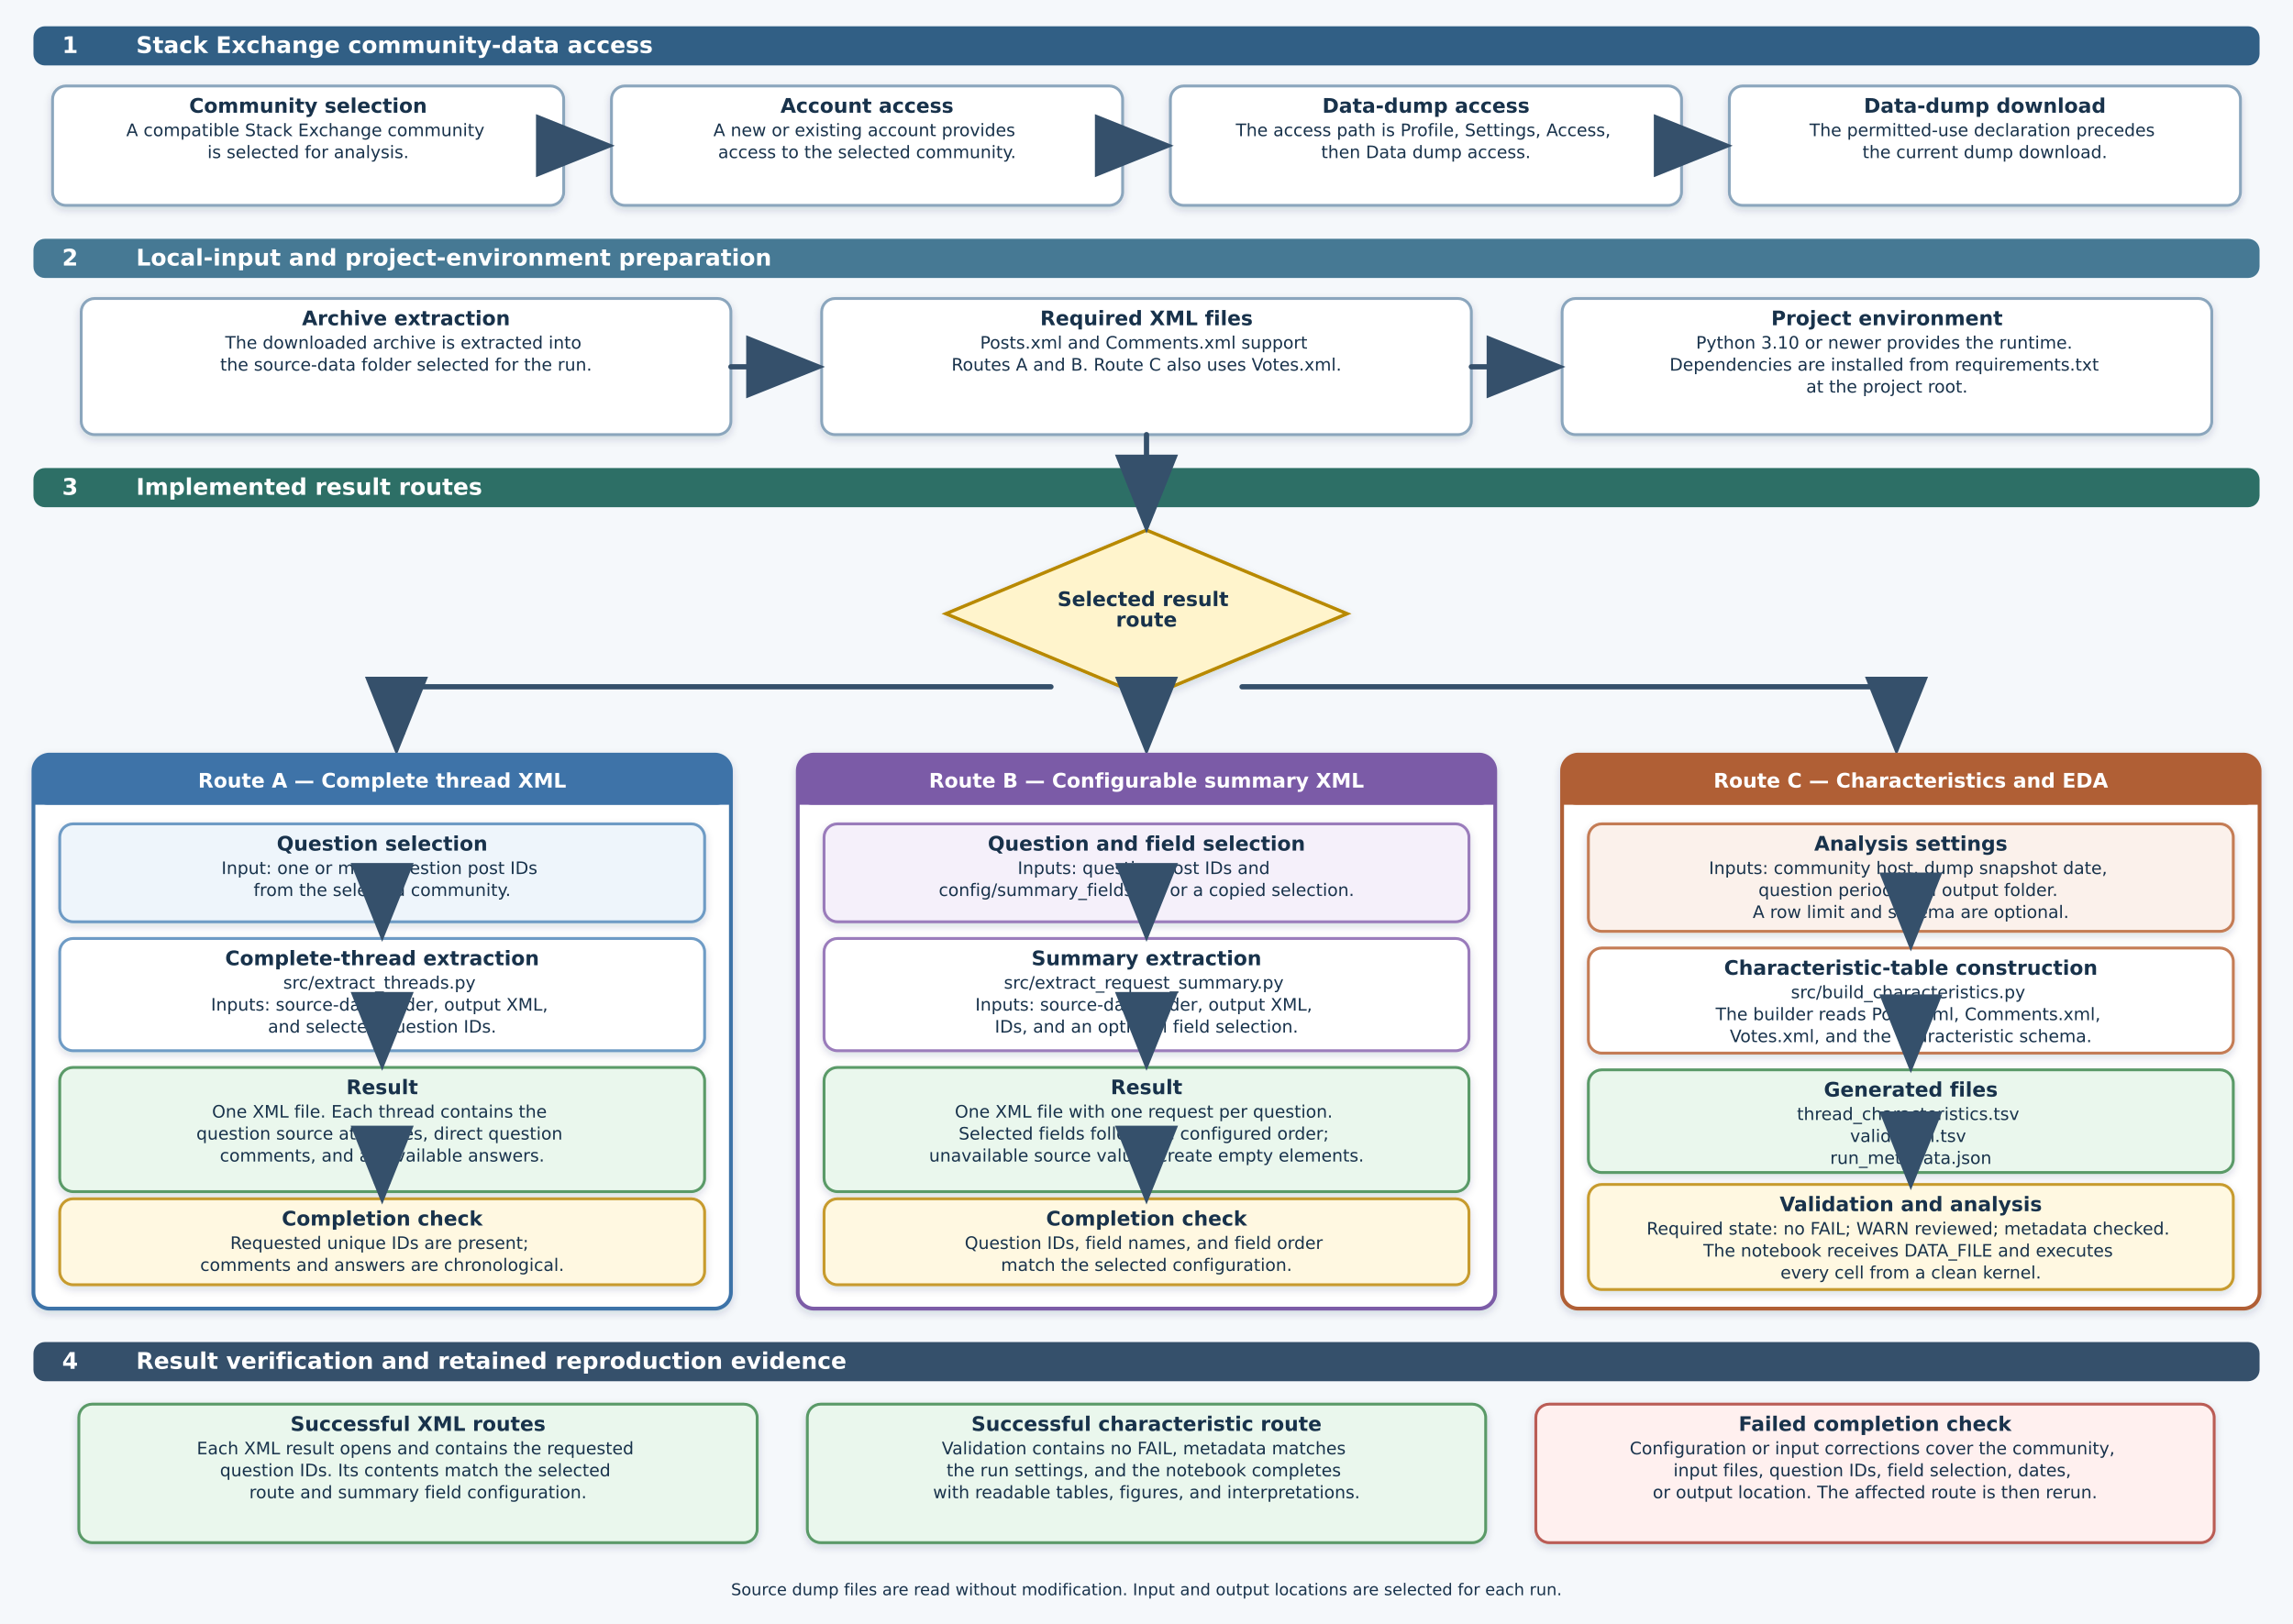
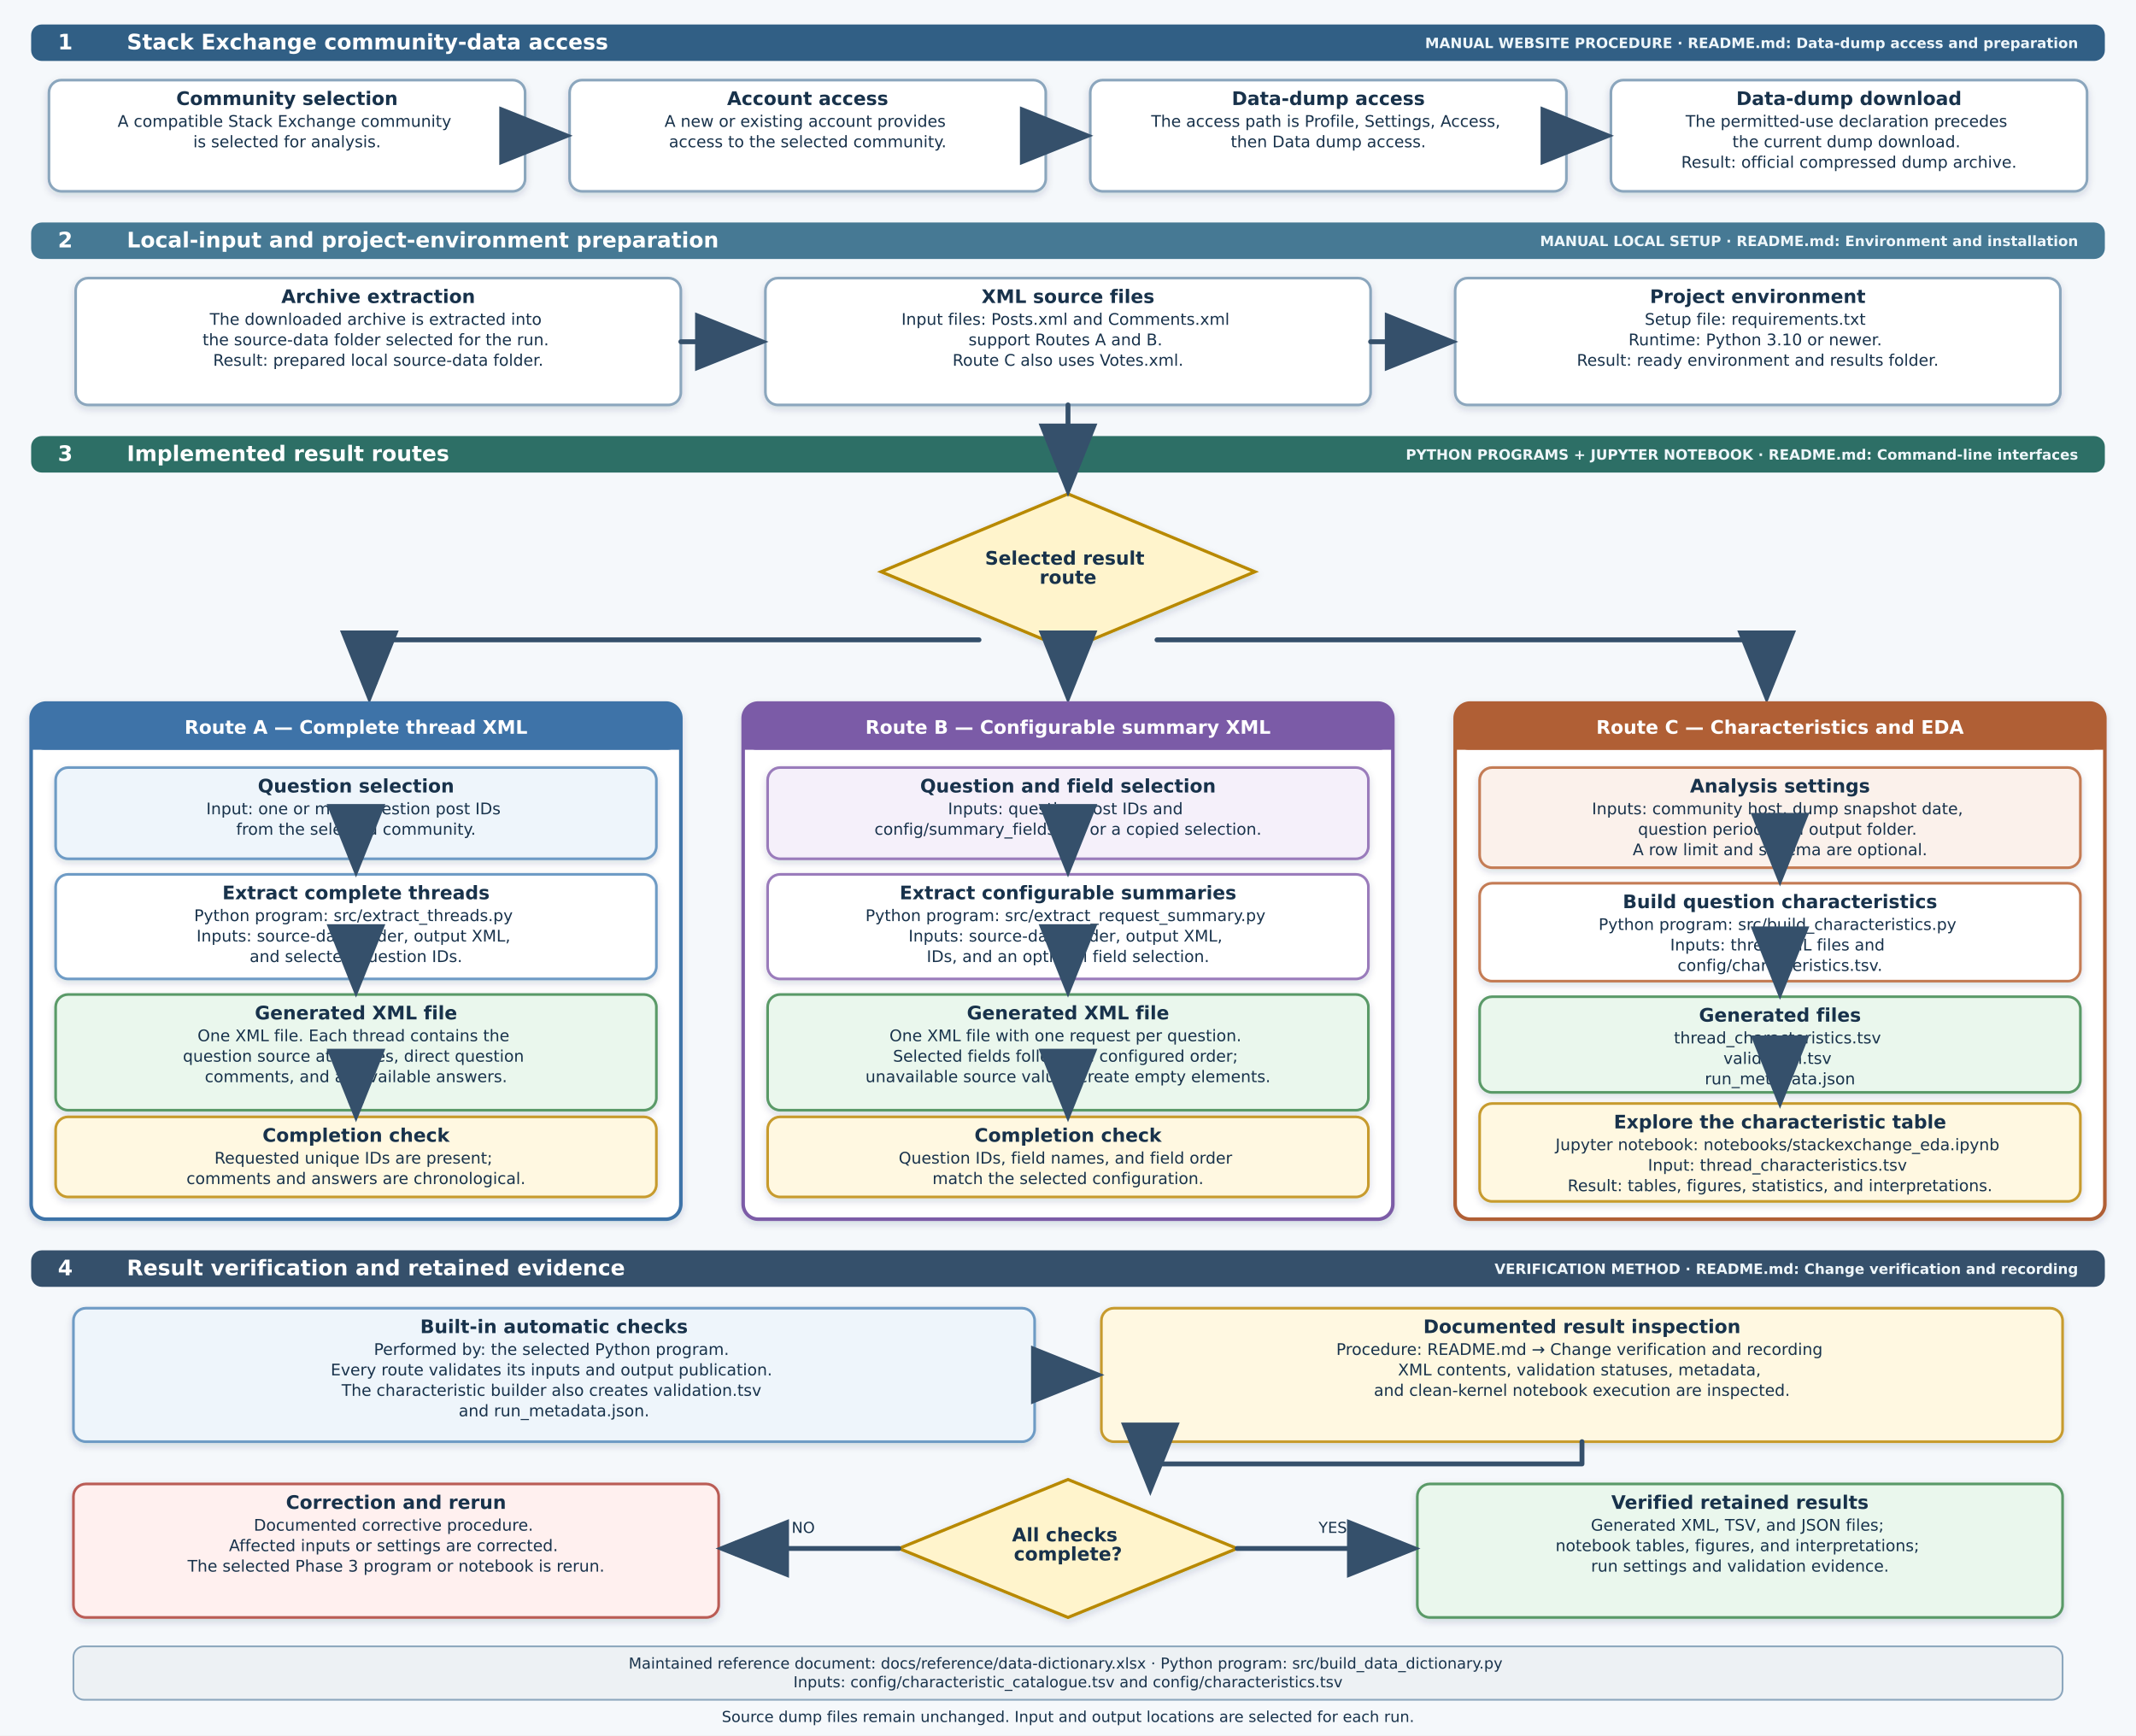
- <svg xmlns="http://www.w3.org/2000/svg" width="4800" height="3400" viewBox="0 0 4800 3400" role="img" aria-labelledby="title description">
+ <svg xmlns="http://www.w3.org/2000/svg" width="4800" height="3900" viewBox="0 0 4800 3900" role="img" aria-labelledby="title description">
  <defs>
    <marker id="arrow" markerWidth="18" markerHeight="18" refX="13" refY="6" orient="auto" markerUnits="strokeWidth">
      <path d="M0,0 L0,12 L15,6 z" fill="#35506b" />
    </marker>
    <filter id="shadow" x="-10%" y="-10%" width="120%" height="130%">
      <feDropShadow dx="0" dy="7" stdDeviation="8" flood-color="#17324d" flood-opacity="0.16" />
    </filter>
    <style>
        text { font-family: "DejaVu Sans", Arial, sans-serif; fill: #18324b; }
        .phase { font-size: 48px; font-weight: 700; fill: white; }
        .box-title { font-size: 42px; font-weight: 700; }
        .box-body { font-size: 36px; font-weight: 400; font-style: normal; }
        .route-title { font-size: 42px; font-weight: 700; fill: white; }
+         .phase-meta { font-size: 32px; font-weight: 600; fill: #eef6fa; }
        .small { font-size: 34px; font-style: normal; }
        .arrow { stroke: #35506b; stroke-width: 11; fill: none;
                 marker-end: url(#arrow); stroke-linecap: round;
                 stroke-linejoin: round; }
      </style>
  </defs>
-   <rect width="4800" height="3400" fill="#f5f8fb" />
+   <rect width="4800" height="3900" fill="#f5f8fb" />
  <rect x="70" y="55" width="4660" height="82" rx="24" fill="#315f85" />
  <text x="130" y="111" text-anchor="start" class="phase">
    <tspan x="130" dy="0">1</tspan>
  </text>
  <text x="285" y="111" text-anchor="start" class="phase">
    <tspan x="285" dy="0">Stack Exchange community-data access</tspan>
  </text>
+   <text x="4670" y="108" text-anchor="end" class="phase-meta">
+     <tspan x="4670" dy="0">MANUAL WEBSITE PROCEDURE · README.md: Data-dump access and preparation</tspan>
+   </text>
  <rect x="110" y="180" width="1070" height="250" rx="28" fill="#ffffff" stroke="#8ba6bd" stroke-width="6" filter="url(#shadow)" />
  <text x="645" y="236" text-anchor="middle" class="box-title">
    <tspan x="645" dy="0">Community selection</tspan>
  </text>
  <text x="645" y="285" text-anchor="middle" class="box-body">
    <tspan x="645" dy="0">A compatible Stack Exchange community</tspan>
    <tspan x="645" dy="46">is selected for analysis.</tspan>
  </text>
  <rect x="1280" y="180" width="1070" height="250" rx="28" fill="#ffffff" stroke="#8ba6bd" stroke-width="6" filter="url(#shadow)" />
  <text x="1815" y="236" text-anchor="middle" class="box-title">
    <tspan x="1815" dy="0">Account access</tspan>
  </text>
  <text x="1815" y="285" text-anchor="middle" class="box-body">
    <tspan x="1815" dy="0">A new or existing account provides</tspan>
    <tspan x="1815" dy="46">access to the selected community.</tspan>
  </text>
  <rect x="2450" y="180" width="1070" height="250" rx="28" fill="#ffffff" stroke="#8ba6bd" stroke-width="6" filter="url(#shadow)" />
  <text x="2985" y="236" text-anchor="middle" class="box-title">
    <tspan x="2985" dy="0">Data-dump access</tspan>
  </text>
  <text x="2985" y="285" text-anchor="middle" class="box-body">
    <tspan x="2985" dy="0">The access path is Profile, Settings, Access,</tspan>
    <tspan x="2985" dy="46">then Data dump access.</tspan>
  </text>
  <rect x="3620" y="180" width="1070" height="250" rx="28" fill="#ffffff" stroke="#8ba6bd" stroke-width="6" filter="url(#shadow)" />
  <text x="4155" y="236" text-anchor="middle" class="box-title">
    <tspan x="4155" dy="0">Data-dump download</tspan>
  </text>
  <text x="4155" y="285" text-anchor="middle" class="box-body">
    <tspan x="4155" dy="0">The permitted-use declaration precedes</tspan>
    <tspan x="4155" dy="46">the current dump download.</tspan>
+     <tspan x="4155" dy="46">Result: official compressed dump archive.</tspan>
  </text>
  <path class="arrow" d="M1180,305 L1265,305" />
  <polygon points="1241,287 1241,323 1271,305" fill="#35506b" />
  <path class="arrow" d="M2350,305 L2435,305" />
  <polygon points="2411,287 2411,323 2441,305" fill="#35506b" />
  <path class="arrow" d="M3520,305 L3605,305" />
  <polygon points="3581,287 3581,323 3611,305" fill="#35506b" />
  <rect x="70" y="500" width="4660" height="82" rx="24" fill="#467994" />
  <text x="130" y="556" text-anchor="start" class="phase">
    <tspan x="130" dy="0">2</tspan>
  </text>
  <text x="285" y="556" text-anchor="start" class="phase">
    <tspan x="285" dy="0">Local-input and project-environment preparation</tspan>
  </text>
+   <text x="4670" y="553" text-anchor="end" class="phase-meta">
+     <tspan x="4670" dy="0">MANUAL LOCAL SETUP · README.md: Environment and installation</tspan>
+   </text>
  <rect x="170" y="625" width="1360" height="285" rx="28" fill="#ffffff" stroke="#8ba6bd" stroke-width="6" filter="url(#shadow)" />
  <text x="850" y="681" text-anchor="middle" class="box-title">
    <tspan x="850" dy="0">Archive extraction</tspan>
  </text>
  <text x="850" y="730" text-anchor="middle" class="box-body">
    <tspan x="850" dy="0">The downloaded archive is extracted into</tspan>
    <tspan x="850" dy="46">the source-data folder selected for the run.</tspan>
+     <tspan x="850" dy="46">Result: prepared local source-data folder.</tspan>
  </text>
  <rect x="1720" y="625" width="1360" height="285" rx="28" fill="#ffffff" stroke="#8ba6bd" stroke-width="6" filter="url(#shadow)" />
  <text x="2400" y="681" text-anchor="middle" class="box-title">
-     <tspan x="2400" dy="0">Required XML files</tspan>
+     <tspan x="2400" dy="0">XML source files</tspan>
  </text>
  <text x="2400" y="730" text-anchor="middle" class="box-body">
-     <tspan x="2400" dy="0">Posts.xml and Comments.xml support</tspan>
-     <tspan x="2400" dy="46">Routes A and B. Route C also uses Votes.xml.</tspan>
+     <tspan x="2400" dy="0">Input files: Posts.xml and Comments.xml</tspan>
+     <tspan x="2400" dy="46">support Routes A and B.</tspan>
+     <tspan x="2400" dy="46">Route C also uses Votes.xml.</tspan>
  </text>
  <rect x="3270" y="625" width="1360" height="285" rx="28" fill="#ffffff" stroke="#8ba6bd" stroke-width="6" filter="url(#shadow)" />
  <text x="3950" y="681" text-anchor="middle" class="box-title">
    <tspan x="3950" dy="0">Project environment</tspan>
  </text>
  <text x="3950" y="730" text-anchor="middle" class="box-body">
-     <tspan x="3950" dy="0">Python 3.10 or newer provides the runtime.</tspan>
-     <tspan x="3950" dy="46">Dependencies are installed from requirements.txt</tspan>
-     <tspan x="3950" dy="46">at the project root.</tspan>
+     <tspan x="3950" dy="0">Setup file: requirements.txt</tspan>
+     <tspan x="3950" dy="46">Runtime: Python 3.10 or newer.</tspan>
+     <tspan x="3950" dy="46">Result: ready environment and results folder.</tspan>
  </text>
  <path class="arrow" d="M1530,768 L1705,768" />
  <polygon points="1681,750 1681,786 1711,768" fill="#35506b" />
  <path class="arrow" d="M3080,768 L3255,768" />
  <polygon points="3231,750 3231,786 3261,768" fill="#35506b" />
  <rect x="70" y="980" width="4660" height="82" rx="24" fill="#2d6f66" />
  <text x="130" y="1036" text-anchor="start" class="phase">
    <tspan x="130" dy="0">3</tspan>
  </text>
  <text x="285" y="1036" text-anchor="start" class="phase">
    <tspan x="285" dy="0">Implemented result routes</tspan>
+   </text>
+   <text x="4670" y="1033" text-anchor="end" class="phase-meta">
+     <tspan x="4670" dy="0">PYTHON PROGRAMS + JUPYTER NOTEBOOK · README.md: Command-line interfaces</tspan>
  </text>
  <path d="M2400,1110 L2820,1285 L2400,1460 L1980,1285 Z" fill="#fff4cc" stroke="#b88900" stroke-width="7" filter="url(#shadow)" />
  <text x="2400" y="1269" text-anchor="middle" class="box-title">
    <tspan x="2400" dy="0">Selected result</tspan>
    <tspan x="2400" dy="43">route</tspan>
  </text>
  <path class="arrow" d="M2400,910 L2400,1095" />
  <polygon points="2382,1071 2418,1071 2400,1101" fill="#35506b" />
  <path class="arrow" d="M2200,1438 L830,1438 L830,1510 L830,1560" />
  <polygon points="812,1536 848,1536 830,1566" fill="#35506b" />
  <path class="arrow" d="M2400,1460 L2400,1560" />
  <polygon points="2382,1536 2418,1536 2400,1566" fill="#35506b" />
  <path class="arrow" d="M2600,1438 L3970,1438 L3970,1510 L3970,1560" />
  <polygon points="3952,1536 3988,1536 3970,1566" fill="#35506b" />
  <rect x="70" y="1580" width="1460" height="1160" rx="34" fill="#ffffff" stroke="#3e73a8" stroke-width="8" filter="url(#shadow)" />
  <rect x="70" y="1580" width="1460" height="105" rx="30" fill="#3e73a8" />
  <rect x="70" y="1645" width="1460" height="40" fill="#3e73a8" />
  <text x="800" y="1649" text-anchor="middle" class="route-title">
    <tspan x="800" dy="0">Route A — Complete thread XML</tspan>
  </text>
  <rect x="125" y="1725" width="1350" height="205" rx="28" fill="#eef5fb" stroke="#6e9bc5" stroke-width="6" filter="url(#shadow)" />
  <text x="800" y="1781" text-anchor="middle" class="box-title">
    <tspan x="800" dy="0">Question selection</tspan>
  </text>
  <text x="800" y="1830" text-anchor="middle" class="box-body">
    <tspan x="800" dy="0">Input: one or more question post IDs</tspan>
    <tspan x="800" dy="46">from the selected community.</tspan>
  </text>
  <rect x="125" y="1965" width="1350" height="235" rx="28" fill="#ffffff" stroke="#6e9bc5" stroke-width="6" filter="url(#shadow)" />
  <text x="800" y="2021" text-anchor="middle" class="box-title">
-     <tspan x="800" dy="0">Complete-thread extraction</tspan>
+     <tspan x="800" dy="0">Extract complete threads</tspan>
  </text>
  <text x="800" y="2070" text-anchor="middle" class="box-body">
-     <tspan x="800" dy="0">src/extract_threads.py</tspan>
+     <tspan x="800" dy="0">Python program: src/extract_threads.py</tspan>
    <tspan x="800" dy="46">Inputs: source-data folder, output XML,</tspan>
    <tspan x="800" dy="46">and selected question IDs.</tspan>
  </text>
  <rect x="125" y="2235" width="1350" height="260" rx="28" fill="#eaf7ed" stroke="#5a9a67" stroke-width="6" filter="url(#shadow)" />
  <text x="800" y="2291" text-anchor="middle" class="box-title">
-     <tspan x="800" dy="0">Result</tspan>
+     <tspan x="800" dy="0">Generated XML file</tspan>
  </text>
  <text x="800" y="2340" text-anchor="middle" class="box-body">
    <tspan x="800" dy="0">One XML file. Each thread contains the</tspan>
    <tspan x="800" dy="46">question source attributes, direct question</tspan>
    <tspan x="800" dy="46">comments, and all available answers.</tspan>
  </text>
  <rect x="125" y="2510" width="1350" height="180" rx="28" fill="#fff8e1" stroke="#c79b2d" stroke-width="6" filter="url(#shadow)" />
  <text x="800" y="2566" text-anchor="middle" class="box-title">
    <tspan x="800" dy="0">Completion check</tspan>
  </text>
  <text x="800" y="2615" text-anchor="middle" class="box-body">
    <tspan x="800" dy="0">Requested unique IDs are present;</tspan>
    <tspan x="800" dy="46">comments and answers are chronological.</tspan>
  </text>
  <path class="arrow" d="M800,1930 L800,1950" />
  <polygon points="782,1926 818,1926 800,1956" fill="#35506b" />
  <path class="arrow" d="M800,2200 L800,2220" />
  <polygon points="782,2196 818,2196 800,2226" fill="#35506b" />
  <path class="arrow" d="M800,2495 L800,2500" />
  <polygon points="782,2476 818,2476 800,2506" fill="#35506b" />
  <rect x="1670" y="1580" width="1460" height="1160" rx="34" fill="#ffffff" stroke="#7b5ba7" stroke-width="8" filter="url(#shadow)" />
  <rect x="1670" y="1580" width="1460" height="105" rx="30" fill="#7b5ba7" />
  <rect x="1670" y="1645" width="1460" height="40" fill="#7b5ba7" />
  <text x="2400" y="1649" text-anchor="middle" class="route-title">
    <tspan x="2400" dy="0">Route B — Configurable summary XML</tspan>
  </text>
  <rect x="1725" y="1725" width="1350" height="205" rx="28" fill="#f5f0fa" stroke="#9a7bbb" stroke-width="6" filter="url(#shadow)" />
  <text x="2400" y="1781" text-anchor="middle" class="box-title">
    <tspan x="2400" dy="0">Question and field selection</tspan>
  </text>
  <text x="2400" y="1830" text-anchor="middle" class="box-body">
    <tspan x="2400" dy="0">Inputs: question post IDs and</tspan>
    <tspan x="2400" dy="46">config/summary_fields.tsv or a copied selection.</tspan>
  </text>
  <rect x="1725" y="1965" width="1350" height="235" rx="28" fill="#ffffff" stroke="#9a7bbb" stroke-width="6" filter="url(#shadow)" />
  <text x="2400" y="2021" text-anchor="middle" class="box-title">
-     <tspan x="2400" dy="0">Summary extraction</tspan>
+     <tspan x="2400" dy="0">Extract configurable summaries</tspan>
  </text>
  <text x="2400" y="2070" text-anchor="middle" class="box-body">
-     <tspan x="2400" dy="0">src/extract_request_summary.py</tspan>
+     <tspan x="2400" dy="0">Python program: src/extract_request_summary.py</tspan>
    <tspan x="2400" dy="46">Inputs: source-data folder, output XML,</tspan>
    <tspan x="2400" dy="46">IDs, and an optional field selection.</tspan>
  </text>
  <rect x="1725" y="2235" width="1350" height="260" rx="28" fill="#eaf7ed" stroke="#5a9a67" stroke-width="6" filter="url(#shadow)" />
  <text x="2400" y="2291" text-anchor="middle" class="box-title">
-     <tspan x="2400" dy="0">Result</tspan>
+     <tspan x="2400" dy="0">Generated XML file</tspan>
  </text>
  <text x="2400" y="2340" text-anchor="middle" class="box-body">
    <tspan x="2400" dy="0">One XML file with one request per question.</tspan>
    <tspan x="2400" dy="46">Selected fields follow the configured order;</tspan>
    <tspan x="2400" dy="46">unavailable source values create empty elements.</tspan>
  </text>
  <rect x="1725" y="2510" width="1350" height="180" rx="28" fill="#fff8e1" stroke="#c79b2d" stroke-width="6" filter="url(#shadow)" />
  <text x="2400" y="2566" text-anchor="middle" class="box-title">
    <tspan x="2400" dy="0">Completion check</tspan>
  </text>
  <text x="2400" y="2615" text-anchor="middle" class="box-body">
    <tspan x="2400" dy="0">Question IDs, field names, and field order</tspan>
    <tspan x="2400" dy="46">match the selected configuration.</tspan>
  </text>
  <path class="arrow" d="M2400,1930 L2400,1950" />
  <polygon points="2382,1926 2418,1926 2400,1956" fill="#35506b" />
  <path class="arrow" d="M2400,2200 L2400,2220" />
  <polygon points="2382,2196 2418,2196 2400,2226" fill="#35506b" />
  <path class="arrow" d="M2400,2495 L2400,2500" />
  <polygon points="2382,2476 2418,2476 2400,2506" fill="#35506b" />
  <rect x="3270" y="1580" width="1460" height="1160" rx="34" fill="#ffffff" stroke="#b05f35" stroke-width="8" filter="url(#shadow)" />
  <rect x="3270" y="1580" width="1460" height="105" rx="30" fill="#b05f35" />
  <rect x="3270" y="1645" width="1460" height="40" fill="#b05f35" />
  <text x="4000" y="1649" text-anchor="middle" class="route-title">
    <tspan x="4000" dy="0">Route C — Characteristics and EDA</tspan>
  </text>
  <rect x="3325" y="1725" width="1350" height="225" rx="28" fill="#fbf1eb" stroke="#c47c54" stroke-width="6" filter="url(#shadow)" />
  <text x="4000" y="1781" text-anchor="middle" class="box-title">
    <tspan x="4000" dy="0">Analysis settings</tspan>
  </text>
  <text x="4000" y="1830" text-anchor="middle" class="box-body">
    <tspan x="4000" dy="0">Inputs: community host, dump snapshot date,</tspan>
    <tspan x="4000" dy="46">question period, and output folder.</tspan>
    <tspan x="4000" dy="46">A row limit and schema are optional.</tspan>
  </text>
  <rect x="3325" y="1985" width="1350" height="220" rx="28" fill="#ffffff" stroke="#c47c54" stroke-width="6" filter="url(#shadow)" />
  <text x="4000" y="2041" text-anchor="middle" class="box-title">
-     <tspan x="4000" dy="0">Characteristic-table construction</tspan>
+     <tspan x="4000" dy="0">Build question characteristics</tspan>
  </text>
  <text x="4000" y="2090" text-anchor="middle" class="box-body">
-     <tspan x="4000" dy="0">src/build_characteristics.py</tspan>
-     <tspan x="4000" dy="46">The builder reads Posts.xml, Comments.xml,</tspan>
-     <tspan x="4000" dy="46">Votes.xml, and the characteristic schema.</tspan>
+     <tspan x="4000" dy="0">Python program: src/build_characteristics.py</tspan>
+     <tspan x="4000" dy="46">Inputs: three XML files and</tspan>
+     <tspan x="4000" dy="46">config/characteristics.tsv.</tspan>
  </text>
  <rect x="3325" y="2240" width="1350" height="215" rx="28" fill="#eaf7ed" stroke="#5a9a67" stroke-width="6" filter="url(#shadow)" />
  <text x="4000" y="2296" text-anchor="middle" class="box-title">
    <tspan x="4000" dy="0">Generated files</tspan>
  </text>
  <text x="4000" y="2345" text-anchor="middle" class="box-body">
    <tspan x="4000" dy="0">thread_characteristics.tsv</tspan>
    <tspan x="4000" dy="46">validation.tsv</tspan>
    <tspan x="4000" dy="46">run_metadata.json</tspan>
  </text>
  <rect x="3325" y="2480" width="1350" height="220" rx="28" fill="#fff8e1" stroke="#c79b2d" stroke-width="6" filter="url(#shadow)" />
  <text x="4000" y="2536" text-anchor="middle" class="box-title">
-     <tspan x="4000" dy="0">Validation and analysis</tspan>
+     <tspan x="4000" dy="0">Explore the characteristic table</tspan>
  </text>
  <text x="4000" y="2585" text-anchor="middle" class="box-body">
-     <tspan x="4000" dy="0">Required state: no FAIL; WARN reviewed; metadata checked.</tspan>
-     <tspan x="4000" dy="46">The notebook receives DATA_FILE and executes</tspan>
-     <tspan x="4000" dy="46">every cell from a clean kernel.</tspan>
+     <tspan x="4000" dy="0">Jupyter notebook: notebooks/stackexchange_eda.ipynb</tspan>
+     <tspan x="4000" dy="46">Input: thread_characteristics.tsv</tspan>
+     <tspan x="4000" dy="46">Result: tables, figures, statistics, and interpretations.</tspan>
  </text>
  <path class="arrow" d="M4000,1950 L4000,1970" />
  <polygon points="3982,1946 4018,1946 4000,1976" fill="#35506b" />
  <path class="arrow" d="M4000,2205 L4000,2225" />
  <polygon points="3982,2201 4018,2201 4000,2231" fill="#35506b" />
  <path class="arrow" d="M4000,2455 L4000,2470" />
  <polygon points="3982,2446 4018,2446 4000,2476" fill="#35506b" />
  <rect x="70" y="2810" width="4660" height="82" rx="24" fill="#35506b" />
  <text x="130" y="2866" text-anchor="start" class="phase">
    <tspan x="130" dy="0">4</tspan>
  </text>
  <text x="285" y="2866" text-anchor="start" class="phase">
-     <tspan x="285" dy="0">Result verification and retained reproduction evidence</tspan>
-   </text>
-   <rect x="165" y="2940" width="1420" height="290" rx="28" fill="#eaf7ed" stroke="#5a9a67" stroke-width="6" filter="url(#shadow)" />
-   <text x="875" y="2996" text-anchor="middle" class="box-title">
-     <tspan x="875" dy="0">Successful XML routes</tspan>
-   </text>
-   <text x="875" y="3045" text-anchor="middle" class="box-body">
-     <tspan x="875" dy="0">Each XML result opens and contains the requested</tspan>
-     <tspan x="875" dy="46">question IDs. Its contents match the selected</tspan>
-     <tspan x="875" dy="46">route and summary field configuration.</tspan>
-   </text>
-   <rect x="1690" y="2940" width="1420" height="290" rx="28" fill="#eaf7ed" stroke="#5a9a67" stroke-width="6" filter="url(#shadow)" />
-   <text x="2400" y="2996" text-anchor="middle" class="box-title">
-     <tspan x="2400" dy="0">Successful characteristic route</tspan>
-   </text>
-   <text x="2400" y="3045" text-anchor="middle" class="box-body">
-     <tspan x="2400" dy="0">Validation contains no FAIL, metadata matches</tspan>
-     <tspan x="2400" dy="46">the run settings, and the notebook completes</tspan>
-     <tspan x="2400" dy="46">with readable tables, figures, and interpretations.</tspan>
-   </text>
-   <rect x="3215" y="2940" width="1420" height="290" rx="28" fill="#fff0ef" stroke="#ba5b55" stroke-width="6" filter="url(#shadow)" />
-   <text x="3925" y="2996" text-anchor="middle" class="box-title">
-     <tspan x="3925" dy="0">Failed completion check</tspan>
-   </text>
-   <text x="3925" y="3045" text-anchor="middle" class="box-body">
-     <tspan x="3925" dy="0">Configuration or input corrections cover the community,</tspan>
-     <tspan x="3925" dy="46">input files, question IDs, field selection, dates,</tspan>
-     <tspan x="3925" dy="46">or output location. The affected route is then rerun.</tspan>
-   </text>
-   <text x="2400" y="3340" text-anchor="middle" class="small">
-     <tspan x="2400" dy="0">Source dump files are read without modification. Input and output locations are selected for each run.</tspan>
+     <tspan x="285" dy="0">Result verification and retained evidence</tspan>
+   </text>
+   <text x="4670" y="2863" text-anchor="end" class="phase-meta">
+     <tspan x="4670" dy="0">VERIFICATION METHOD · README.md: Change verification and recording</tspan>
+   </text>
+   <rect x="165" y="2940" width="2160" height="300" rx="28" fill="#eef5fb" stroke="#6e9bc5" stroke-width="6" filter="url(#shadow)" />
+   <text x="1245" y="2996" text-anchor="middle" class="box-title">
+     <tspan x="1245" dy="0">Built-in automatic checks</tspan>
+   </text>
+   <text x="1245" y="3045" text-anchor="middle" class="box-body">
+     <tspan x="1245" dy="0">Performed by: the selected Python program.</tspan>
+     <tspan x="1245" dy="46">Every route validates its inputs and output publication.</tspan>
+     <tspan x="1245" dy="46">The characteristic builder also creates validation.tsv</tspan>
+     <tspan x="1245" dy="46">and run_metadata.json.</tspan>
+   </text>
+   <rect x="2475" y="2940" width="2160" height="300" rx="28" fill="#fff8e1" stroke="#c79b2d" stroke-width="6" filter="url(#shadow)" />
+   <text x="3555" y="2996" text-anchor="middle" class="box-title">
+     <tspan x="3555" dy="0">Documented result inspection</tspan>
+   </text>
+   <text x="3555" y="3045" text-anchor="middle" class="box-body">
+     <tspan x="3555" dy="0">Procedure: README.md → Change verification and recording</tspan>
+     <tspan x="3555" dy="46">XML contents, validation statuses, metadata,</tspan>
+     <tspan x="3555" dy="46">and clean-kernel notebook execution are inspected.</tspan>
+   </text>
+   <path class="arrow" d="M2325,3090 L2460,3090" />
+   <polygon points="2436,3072 2436,3108 2466,3090" fill="#35506b" />
+   <path class="arrow" d="M3555,3240 L3555,3290 L2585,3290 L2585,3340" />
+   <polygon points="2567,3316 2603,3316 2585,3346" fill="#35506b" />
+   <path d="M2400,3325 L2780,3480 L2400,3635 L2020,3480 Z" fill="#fff4cc" stroke="#b88900" stroke-width="7" filter="url(#shadow)" />
+   <text x="2400" y="3464" text-anchor="middle" class="box-title">
+     <tspan x="2400" dy="0">All checks</tspan>
+     <tspan x="2400" dy="43">complete?</tspan>
+   </text>
+   <rect x="165" y="3335" width="1450" height="300" rx="28" fill="#fff0ef" stroke="#ba5b55" stroke-width="6" filter="url(#shadow)" />
+   <text x="890" y="3391" text-anchor="middle" class="box-title">
+     <tspan x="890" dy="0">Correction and rerun</tspan>
+   </text>
+   <text x="890" y="3440" text-anchor="middle" class="box-body">
+     <tspan x="890" dy="0">Documented corrective procedure.</tspan>
+     <tspan x="890" dy="46">Affected inputs or settings are corrected.</tspan>
+     <tspan x="890" dy="46">The selected Phase 3 program or notebook is rerun.</tspan>
+   </text>
+   <rect x="3185" y="3335" width="1450" height="300" rx="28" fill="#eaf7ed" stroke="#5a9a67" stroke-width="6" filter="url(#shadow)" />
+   <text x="3910" y="3391" text-anchor="middle" class="box-title">
+     <tspan x="3910" dy="0">Verified retained results</tspan>
+   </text>
+   <text x="3910" y="3440" text-anchor="middle" class="box-body">
+     <tspan x="3910" dy="0">Generated XML, TSV, and JSON files;</tspan>
+     <tspan x="3910" dy="46">notebook tables, figures, and interpretations;</tspan>
+     <tspan x="3910" dy="46">run settings and validation evidence.</tspan>
+   </text>
+   <path class="arrow" d="M2020,3480 L1630,3480" />
+   <polygon points="1654,3462 1654,3498 1624,3480" fill="#35506b" />
+   <text x="1805" y="3445" text-anchor="middle" class="small">
+     <tspan x="1805" dy="0">NO</tspan>
+   </text>
+   <path class="arrow" d="M2780,3480 L3170,3480" />
+   <polygon points="3146,3462 3146,3498 3176,3480" fill="#35506b" />
+   <text x="2995" y="3445" text-anchor="middle" class="small">
+     <tspan x="2995" dy="0">YES</tspan>
+   </text>
+   <rect x="165" y="3700" width="4470" height="120" rx="24" fill="#edf1f4" stroke="#8ba6bd" stroke-width="4" />
+   <text x="2400" y="3750" text-anchor="middle" class="small">
+     <tspan x="2400" dy="0">Maintained reference document: docs/reference/data-dictionary.xlsx · Python program: src/build_data_dictionary.py</tspan>
+     <tspan x="2400" dy="42">Inputs: config/characteristic_catalogue.tsv and config/characteristics.tsv</tspan>
+   </text>
+   <text x="2400" y="3870" text-anchor="middle" class="small">
+     <tspan x="2400" dy="0">Source dump files remain unchanged. Input and output locations are selected for each run.</tspan>
  </text>
</svg>
